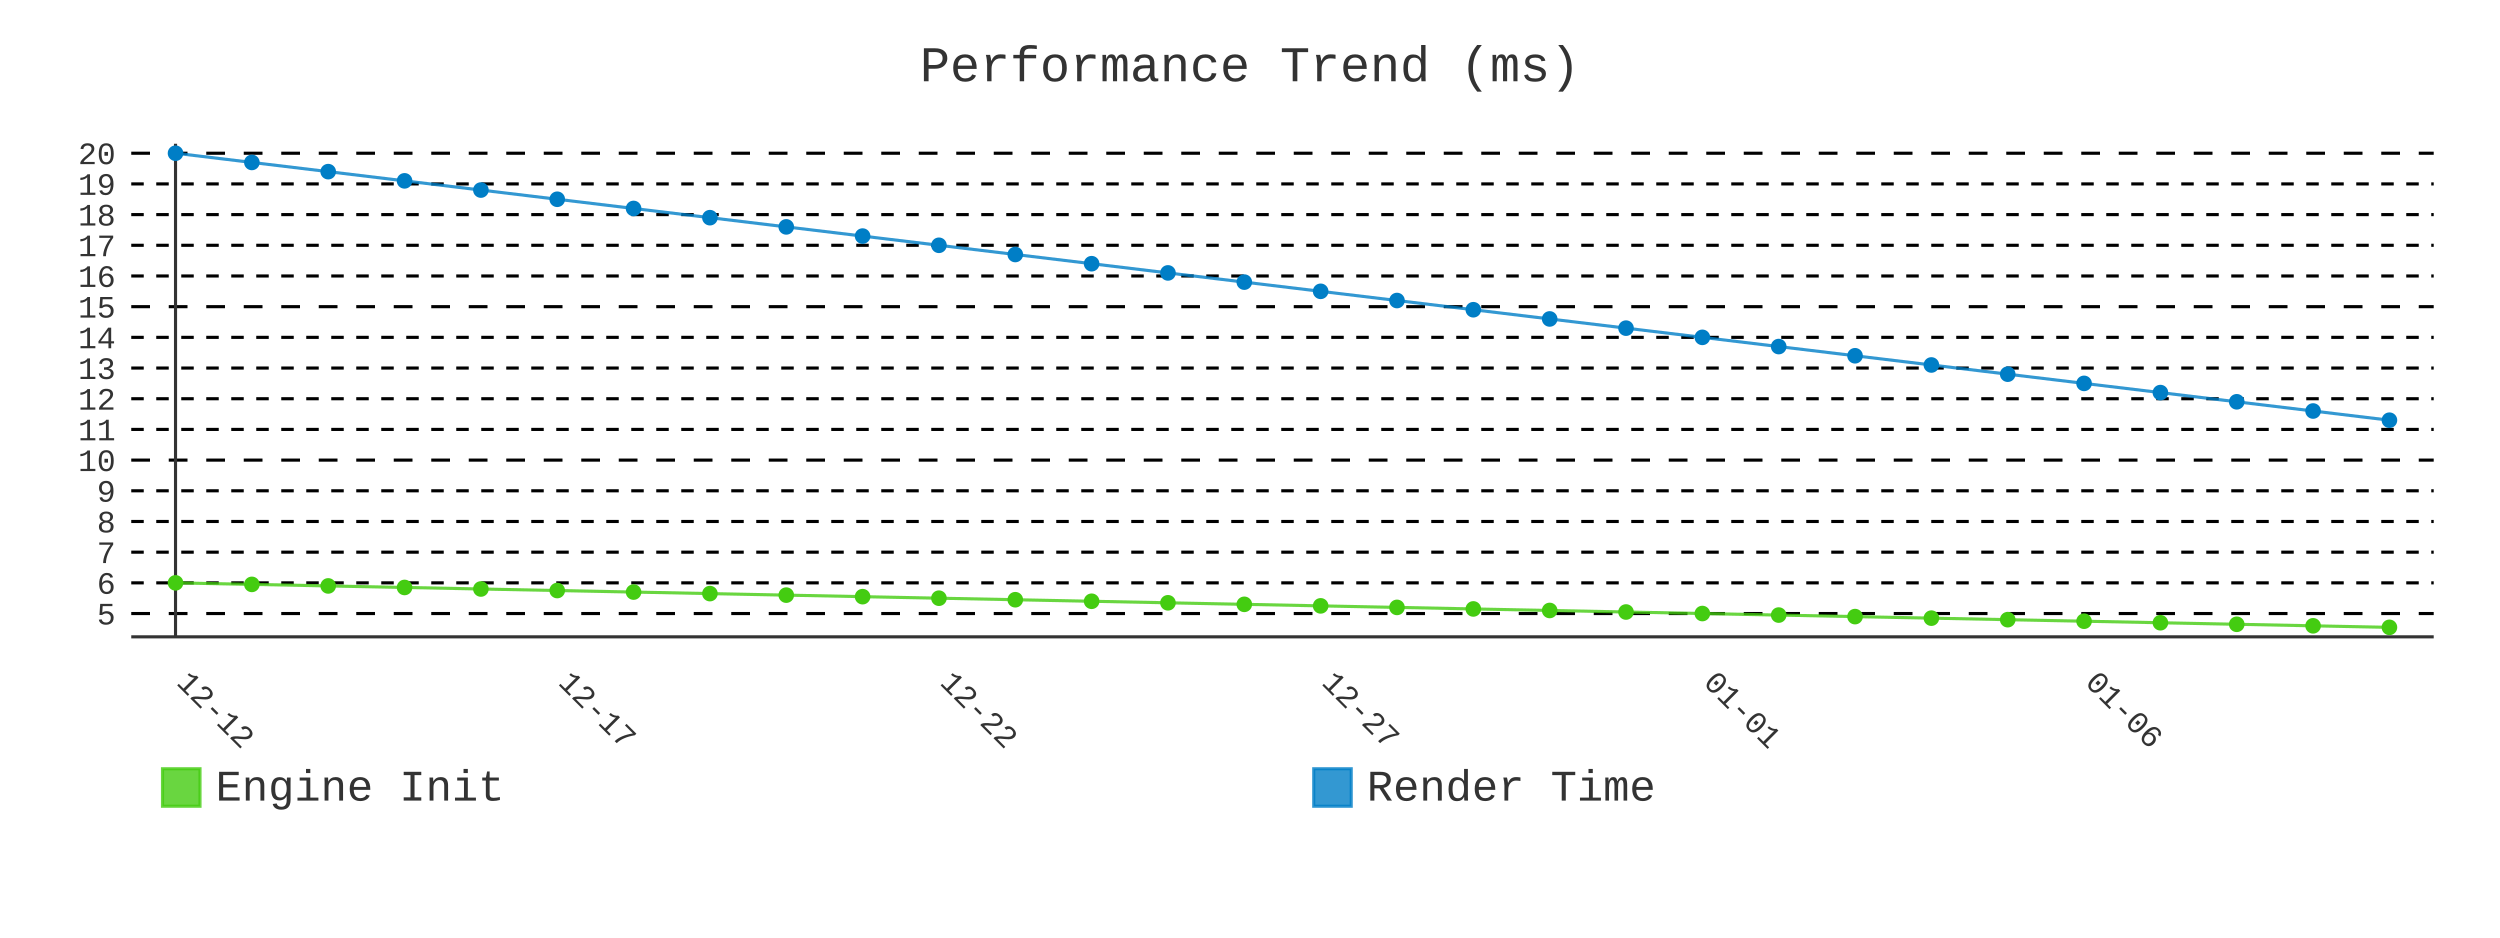
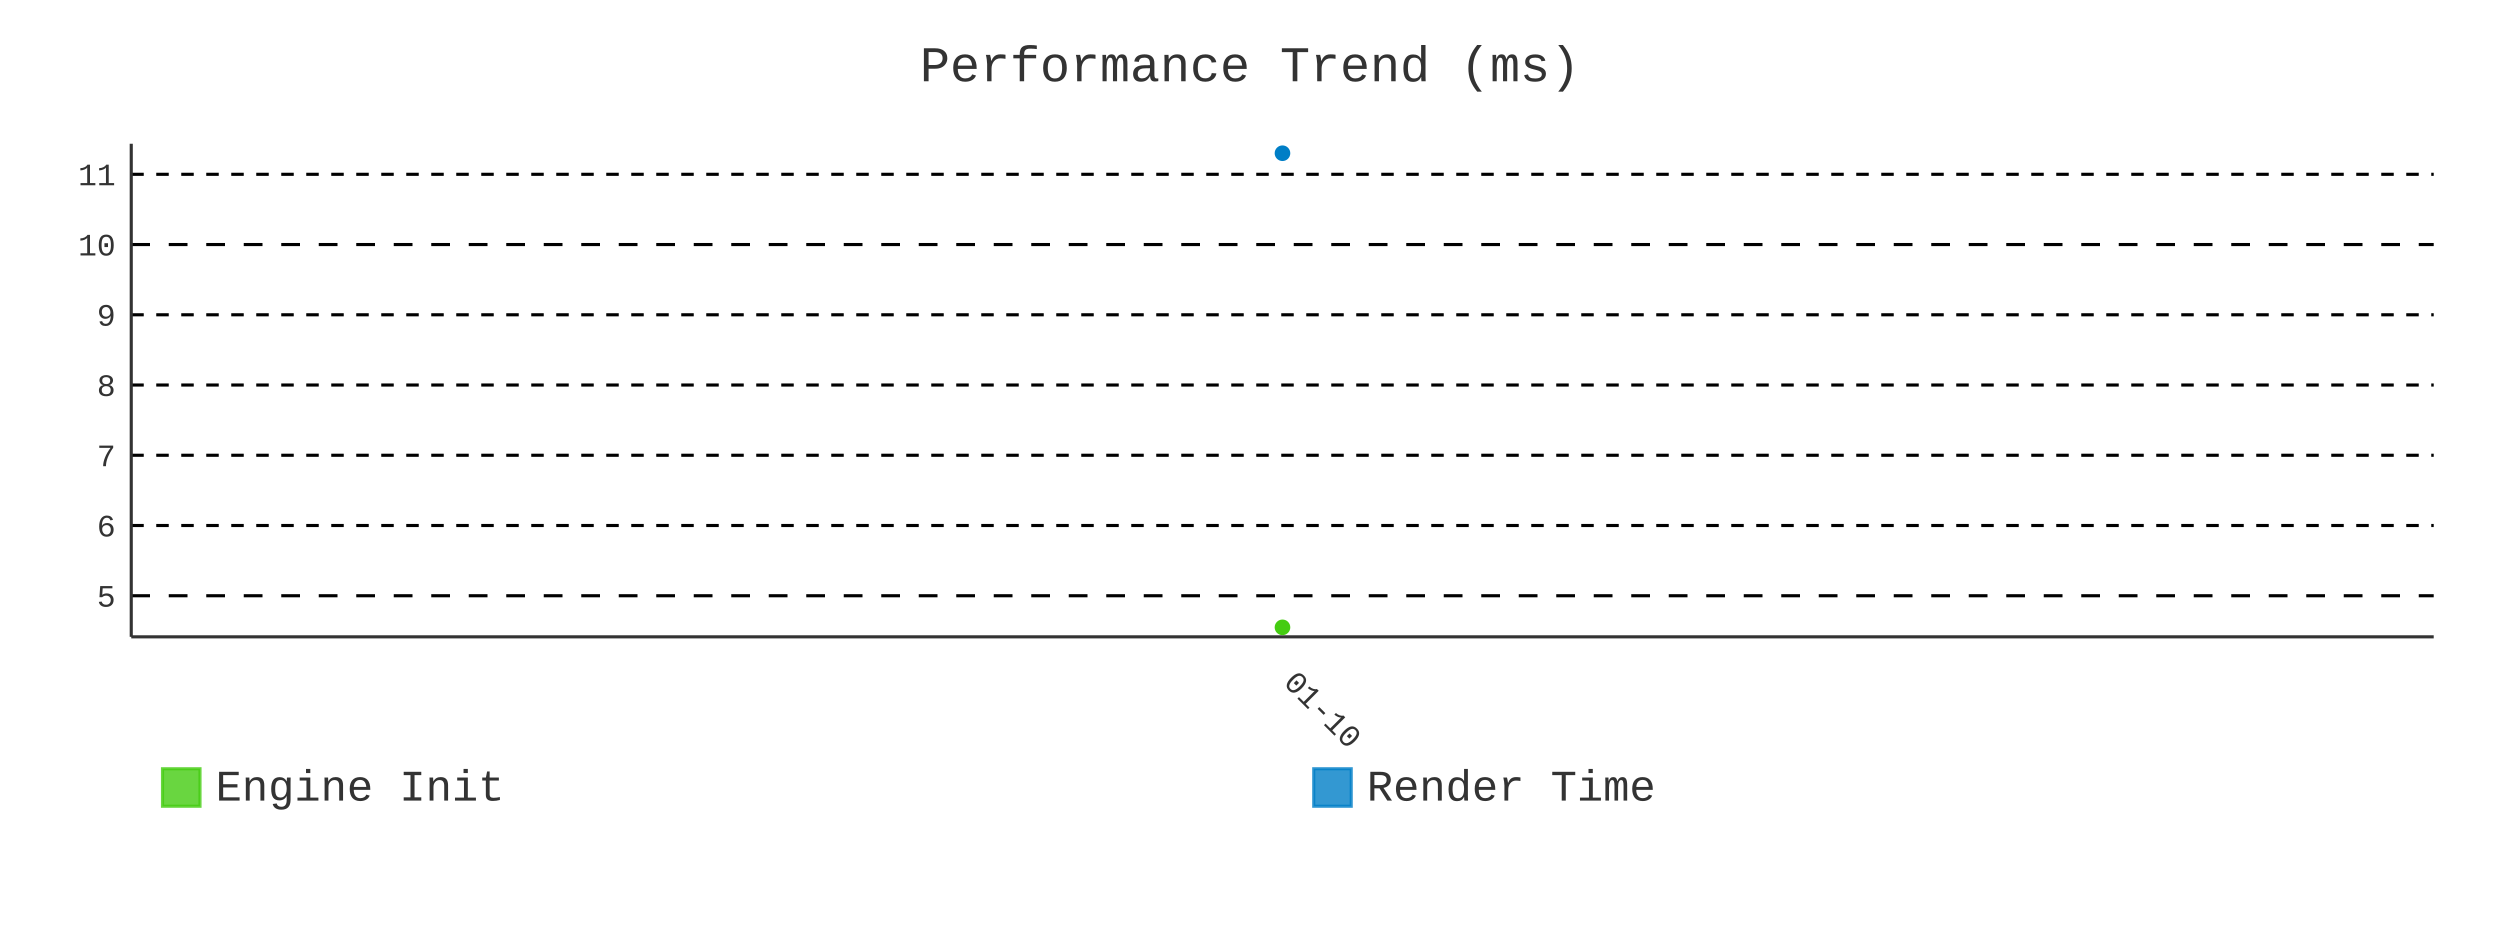
- <svg xmlns="http://www.w3.org/2000/svg" id="chart-bebdeb7c-e8b8-4db7-9f42-b95c5f236ebf" class="pygal-chart" viewBox="0 0 800 300">
+ <svg xmlns="http://www.w3.org/2000/svg" id="chart-294f07a9-7324-4f41-b184-5a55ce634460" class="pygal-chart" viewBox="0 0 800 300">
  <defs>
-     <style type="text/css">#chart-bebdeb7c-e8b8-4db7-9f42-b95c5f236ebf{-webkit-user-select:none;-webkit-font-smoothing:antialiased;font-family:Consolas,"Liberation Mono",Menlo,Courier,monospace}#chart-bebdeb7c-e8b8-4db7-9f42-b95c5f236ebf .title{font-family:Consolas,"Liberation Mono",Menlo,Courier,monospace;font-size:16px}#chart-bebdeb7c-e8b8-4db7-9f42-b95c5f236ebf .legends .legend text{font-family:Consolas,"Liberation Mono",Menlo,Courier,monospace;font-size:14px}#chart-bebdeb7c-e8b8-4db7-9f42-b95c5f236ebf .axis text{font-family:Consolas,"Liberation Mono",Menlo,Courier,monospace;font-size:10px}#chart-bebdeb7c-e8b8-4db7-9f42-b95c5f236ebf .axis text.major{font-family:Consolas,"Liberation Mono",Menlo,Courier,monospace;font-size:10px}#chart-bebdeb7c-e8b8-4db7-9f42-b95c5f236ebf .text-overlay text.value{font-family:Consolas,"Liberation Mono",Menlo,Courier,monospace;font-size:16px}#chart-bebdeb7c-e8b8-4db7-9f42-b95c5f236ebf .text-overlay text.label{font-family:Consolas,"Liberation Mono",Menlo,Courier,monospace;font-size:10px}#chart-bebdeb7c-e8b8-4db7-9f42-b95c5f236ebf .tooltip{font-family:Consolas,"Liberation Mono",Menlo,Courier,monospace;font-size:14px}#chart-bebdeb7c-e8b8-4db7-9f42-b95c5f236ebf text.no_data{font-family:Consolas,"Liberation Mono",Menlo,Courier,monospace;font-size:64px}
- #chart-bebdeb7c-e8b8-4db7-9f42-b95c5f236ebf{background-color:transparent}#chart-bebdeb7c-e8b8-4db7-9f42-b95c5f236ebf path,#chart-bebdeb7c-e8b8-4db7-9f42-b95c5f236ebf line,#chart-bebdeb7c-e8b8-4db7-9f42-b95c5f236ebf rect,#chart-bebdeb7c-e8b8-4db7-9f42-b95c5f236ebf circle{-webkit-transition:400ms;-moz-transition:400ms;transition:400ms}#chart-bebdeb7c-e8b8-4db7-9f42-b95c5f236ebf .graph &gt; .background{fill:transparent}#chart-bebdeb7c-e8b8-4db7-9f42-b95c5f236ebf .plot &gt; .background{fill:transparent}#chart-bebdeb7c-e8b8-4db7-9f42-b95c5f236ebf .graph{fill:#333}#chart-bebdeb7c-e8b8-4db7-9f42-b95c5f236ebf text.no_data{fill:#333}#chart-bebdeb7c-e8b8-4db7-9f42-b95c5f236ebf .title{fill:#333}#chart-bebdeb7c-e8b8-4db7-9f42-b95c5f236ebf .legends .legend text{fill:#333}#chart-bebdeb7c-e8b8-4db7-9f42-b95c5f236ebf .legends .legend:hover text{fill:#333}#chart-bebdeb7c-e8b8-4db7-9f42-b95c5f236ebf .axis .line{stroke:#333}#chart-bebdeb7c-e8b8-4db7-9f42-b95c5f236ebf .axis .guide.line{stroke:#666}#chart-bebdeb7c-e8b8-4db7-9f42-b95c5f236ebf .axis .major.line{stroke:#333}#chart-bebdeb7c-e8b8-4db7-9f42-b95c5f236ebf .axis text.major{fill:#333}#chart-bebdeb7c-e8b8-4db7-9f42-b95c5f236ebf .axis.y .guides:hover .guide.line,#chart-bebdeb7c-e8b8-4db7-9f42-b95c5f236ebf .line-graph .axis.x .guides:hover .guide.line,#chart-bebdeb7c-e8b8-4db7-9f42-b95c5f236ebf .stackedline-graph .axis.x .guides:hover .guide.line,#chart-bebdeb7c-e8b8-4db7-9f42-b95c5f236ebf .xy-graph .axis.x .guides:hover .guide.line{stroke:#333}#chart-bebdeb7c-e8b8-4db7-9f42-b95c5f236ebf .axis .guides:hover text{fill:#333}#chart-bebdeb7c-e8b8-4db7-9f42-b95c5f236ebf .reactive{fill-opacity:.8;stroke-opacity:.8;stroke-width:1}#chart-bebdeb7c-e8b8-4db7-9f42-b95c5f236ebf .ci{stroke:#333}#chart-bebdeb7c-e8b8-4db7-9f42-b95c5f236ebf .reactive.active,#chart-bebdeb7c-e8b8-4db7-9f42-b95c5f236ebf .active .reactive{fill-opacity:.9;stroke-opacity:.9;stroke-width:4}#chart-bebdeb7c-e8b8-4db7-9f42-b95c5f236ebf .ci .reactive.active{stroke-width:1.5}#chart-bebdeb7c-e8b8-4db7-9f42-b95c5f236ebf .series text{fill:#333}#chart-bebdeb7c-e8b8-4db7-9f42-b95c5f236ebf .tooltip rect{fill:transparent;stroke:#333;-webkit-transition:opacity 400ms;-moz-transition:opacity 400ms;transition:opacity 400ms}#chart-bebdeb7c-e8b8-4db7-9f42-b95c5f236ebf .tooltip .label{fill:#333}#chart-bebdeb7c-e8b8-4db7-9f42-b95c5f236ebf .tooltip .label{fill:#333}#chart-bebdeb7c-e8b8-4db7-9f42-b95c5f236ebf .tooltip .legend{font-size:.8em;fill:#666}#chart-bebdeb7c-e8b8-4db7-9f42-b95c5f236ebf .tooltip .x_label{font-size:.6em;fill:#333}#chart-bebdeb7c-e8b8-4db7-9f42-b95c5f236ebf .tooltip .xlink{font-size:.5em;text-decoration:underline}#chart-bebdeb7c-e8b8-4db7-9f42-b95c5f236ebf .tooltip .value{font-size:1.5em}#chart-bebdeb7c-e8b8-4db7-9f42-b95c5f236ebf .bound{font-size:.5em}#chart-bebdeb7c-e8b8-4db7-9f42-b95c5f236ebf .max-value{font-size:.75em;fill:#666}#chart-bebdeb7c-e8b8-4db7-9f42-b95c5f236ebf .map-element{fill:transparent;stroke:#666 !important}#chart-bebdeb7c-e8b8-4db7-9f42-b95c5f236ebf .map-element .reactive{fill-opacity:inherit;stroke-opacity:inherit}#chart-bebdeb7c-e8b8-4db7-9f42-b95c5f236ebf .color-0,#chart-bebdeb7c-e8b8-4db7-9f42-b95c5f236ebf .color-0 a:visited{stroke:#4c1;fill:#4c1}#chart-bebdeb7c-e8b8-4db7-9f42-b95c5f236ebf .color-1,#chart-bebdeb7c-e8b8-4db7-9f42-b95c5f236ebf .color-1 a:visited{stroke:#007ec6;fill:#007ec6}#chart-bebdeb7c-e8b8-4db7-9f42-b95c5f236ebf .text-overlay .color-0 text{fill:black}#chart-bebdeb7c-e8b8-4db7-9f42-b95c5f236ebf .text-overlay .color-1 text{fill:black}
- #chart-bebdeb7c-e8b8-4db7-9f42-b95c5f236ebf text.no_data{text-anchor:middle}#chart-bebdeb7c-e8b8-4db7-9f42-b95c5f236ebf .guide.line{fill:none}#chart-bebdeb7c-e8b8-4db7-9f42-b95c5f236ebf .centered{text-anchor:middle}#chart-bebdeb7c-e8b8-4db7-9f42-b95c5f236ebf .title{text-anchor:middle}#chart-bebdeb7c-e8b8-4db7-9f42-b95c5f236ebf .legends .legend text{fill-opacity:1}#chart-bebdeb7c-e8b8-4db7-9f42-b95c5f236ebf .axis.x text{text-anchor:middle}#chart-bebdeb7c-e8b8-4db7-9f42-b95c5f236ebf .axis.x:not(.web) text[transform]{text-anchor:start}#chart-bebdeb7c-e8b8-4db7-9f42-b95c5f236ebf .axis.x:not(.web) text[transform].backwards{text-anchor:end}#chart-bebdeb7c-e8b8-4db7-9f42-b95c5f236ebf .axis.y text{text-anchor:end}#chart-bebdeb7c-e8b8-4db7-9f42-b95c5f236ebf .axis.y text[transform].backwards{text-anchor:start}#chart-bebdeb7c-e8b8-4db7-9f42-b95c5f236ebf .axis.y2 text{text-anchor:start}#chart-bebdeb7c-e8b8-4db7-9f42-b95c5f236ebf .axis.y2 text[transform].backwards{text-anchor:end}#chart-bebdeb7c-e8b8-4db7-9f42-b95c5f236ebf .axis .guide.line{stroke-dasharray:4,4;stroke:black}#chart-bebdeb7c-e8b8-4db7-9f42-b95c5f236ebf .axis .major.guide.line{stroke-dasharray:6,6;stroke:black}#chart-bebdeb7c-e8b8-4db7-9f42-b95c5f236ebf .horizontal .axis.y .guide.line,#chart-bebdeb7c-e8b8-4db7-9f42-b95c5f236ebf .horizontal .axis.y2 .guide.line,#chart-bebdeb7c-e8b8-4db7-9f42-b95c5f236ebf .vertical .axis.x .guide.line{opacity:0}#chart-bebdeb7c-e8b8-4db7-9f42-b95c5f236ebf .horizontal .axis.always_show .guide.line,#chart-bebdeb7c-e8b8-4db7-9f42-b95c5f236ebf .vertical .axis.always_show .guide.line{opacity:1 !important}#chart-bebdeb7c-e8b8-4db7-9f42-b95c5f236ebf .axis.y .guides:hover .guide.line,#chart-bebdeb7c-e8b8-4db7-9f42-b95c5f236ebf .axis.y2 .guides:hover .guide.line,#chart-bebdeb7c-e8b8-4db7-9f42-b95c5f236ebf .axis.x .guides:hover .guide.line{opacity:1}#chart-bebdeb7c-e8b8-4db7-9f42-b95c5f236ebf .axis .guides:hover text{opacity:1}#chart-bebdeb7c-e8b8-4db7-9f42-b95c5f236ebf .nofill{fill:none}#chart-bebdeb7c-e8b8-4db7-9f42-b95c5f236ebf .subtle-fill{fill-opacity:.2}#chart-bebdeb7c-e8b8-4db7-9f42-b95c5f236ebf .dot{stroke-width:1px;fill-opacity:1;stroke-opacity:1}#chart-bebdeb7c-e8b8-4db7-9f42-b95c5f236ebf .dot.active{stroke-width:5px}#chart-bebdeb7c-e8b8-4db7-9f42-b95c5f236ebf .dot.negative{fill:transparent}#chart-bebdeb7c-e8b8-4db7-9f42-b95c5f236ebf text,#chart-bebdeb7c-e8b8-4db7-9f42-b95c5f236ebf tspan{stroke:none !important}#chart-bebdeb7c-e8b8-4db7-9f42-b95c5f236ebf .series text.active{opacity:1}#chart-bebdeb7c-e8b8-4db7-9f42-b95c5f236ebf .tooltip rect{fill-opacity:.95;stroke-width:.5}#chart-bebdeb7c-e8b8-4db7-9f42-b95c5f236ebf .tooltip text{fill-opacity:1}#chart-bebdeb7c-e8b8-4db7-9f42-b95c5f236ebf .showable{visibility:hidden}#chart-bebdeb7c-e8b8-4db7-9f42-b95c5f236ebf .showable.shown{visibility:visible}#chart-bebdeb7c-e8b8-4db7-9f42-b95c5f236ebf .gauge-background{fill:rgba(229,229,229,1);stroke:none}#chart-bebdeb7c-e8b8-4db7-9f42-b95c5f236ebf .bg-lines{stroke:transparent;stroke-width:2px}</style>
+     <style type="text/css">#chart-294f07a9-7324-4f41-b184-5a55ce634460{-webkit-user-select:none;-webkit-font-smoothing:antialiased;font-family:Consolas,"Liberation Mono",Menlo,Courier,monospace}#chart-294f07a9-7324-4f41-b184-5a55ce634460 .title{font-family:Consolas,"Liberation Mono",Menlo,Courier,monospace;font-size:16px}#chart-294f07a9-7324-4f41-b184-5a55ce634460 .legends .legend text{font-family:Consolas,"Liberation Mono",Menlo,Courier,monospace;font-size:14px}#chart-294f07a9-7324-4f41-b184-5a55ce634460 .axis text{font-family:Consolas,"Liberation Mono",Menlo,Courier,monospace;font-size:10px}#chart-294f07a9-7324-4f41-b184-5a55ce634460 .axis text.major{font-family:Consolas,"Liberation Mono",Menlo,Courier,monospace;font-size:10px}#chart-294f07a9-7324-4f41-b184-5a55ce634460 .text-overlay text.value{font-family:Consolas,"Liberation Mono",Menlo,Courier,monospace;font-size:16px}#chart-294f07a9-7324-4f41-b184-5a55ce634460 .text-overlay text.label{font-family:Consolas,"Liberation Mono",Menlo,Courier,monospace;font-size:10px}#chart-294f07a9-7324-4f41-b184-5a55ce634460 .tooltip{font-family:Consolas,"Liberation Mono",Menlo,Courier,monospace;font-size:14px}#chart-294f07a9-7324-4f41-b184-5a55ce634460 text.no_data{font-family:Consolas,"Liberation Mono",Menlo,Courier,monospace;font-size:64px}
+ #chart-294f07a9-7324-4f41-b184-5a55ce634460{background-color:transparent}#chart-294f07a9-7324-4f41-b184-5a55ce634460 path,#chart-294f07a9-7324-4f41-b184-5a55ce634460 line,#chart-294f07a9-7324-4f41-b184-5a55ce634460 rect,#chart-294f07a9-7324-4f41-b184-5a55ce634460 circle{-webkit-transition:400ms;-moz-transition:400ms;transition:400ms}#chart-294f07a9-7324-4f41-b184-5a55ce634460 .graph &gt; .background{fill:transparent}#chart-294f07a9-7324-4f41-b184-5a55ce634460 .plot &gt; .background{fill:transparent}#chart-294f07a9-7324-4f41-b184-5a55ce634460 .graph{fill:#333}#chart-294f07a9-7324-4f41-b184-5a55ce634460 text.no_data{fill:#333}#chart-294f07a9-7324-4f41-b184-5a55ce634460 .title{fill:#333}#chart-294f07a9-7324-4f41-b184-5a55ce634460 .legends .legend text{fill:#333}#chart-294f07a9-7324-4f41-b184-5a55ce634460 .legends .legend:hover text{fill:#333}#chart-294f07a9-7324-4f41-b184-5a55ce634460 .axis .line{stroke:#333}#chart-294f07a9-7324-4f41-b184-5a55ce634460 .axis .guide.line{stroke:#666}#chart-294f07a9-7324-4f41-b184-5a55ce634460 .axis .major.line{stroke:#333}#chart-294f07a9-7324-4f41-b184-5a55ce634460 .axis text.major{fill:#333}#chart-294f07a9-7324-4f41-b184-5a55ce634460 .axis.y .guides:hover .guide.line,#chart-294f07a9-7324-4f41-b184-5a55ce634460 .line-graph .axis.x .guides:hover .guide.line,#chart-294f07a9-7324-4f41-b184-5a55ce634460 .stackedline-graph .axis.x .guides:hover .guide.line,#chart-294f07a9-7324-4f41-b184-5a55ce634460 .xy-graph .axis.x .guides:hover .guide.line{stroke:#333}#chart-294f07a9-7324-4f41-b184-5a55ce634460 .axis .guides:hover text{fill:#333}#chart-294f07a9-7324-4f41-b184-5a55ce634460 .reactive{fill-opacity:.8;stroke-opacity:.8;stroke-width:1}#chart-294f07a9-7324-4f41-b184-5a55ce634460 .ci{stroke:#333}#chart-294f07a9-7324-4f41-b184-5a55ce634460 .reactive.active,#chart-294f07a9-7324-4f41-b184-5a55ce634460 .active .reactive{fill-opacity:.9;stroke-opacity:.9;stroke-width:4}#chart-294f07a9-7324-4f41-b184-5a55ce634460 .ci .reactive.active{stroke-width:1.5}#chart-294f07a9-7324-4f41-b184-5a55ce634460 .series text{fill:#333}#chart-294f07a9-7324-4f41-b184-5a55ce634460 .tooltip rect{fill:transparent;stroke:#333;-webkit-transition:opacity 400ms;-moz-transition:opacity 400ms;transition:opacity 400ms}#chart-294f07a9-7324-4f41-b184-5a55ce634460 .tooltip .label{fill:#333}#chart-294f07a9-7324-4f41-b184-5a55ce634460 .tooltip .label{fill:#333}#chart-294f07a9-7324-4f41-b184-5a55ce634460 .tooltip .legend{font-size:.8em;fill:#666}#chart-294f07a9-7324-4f41-b184-5a55ce634460 .tooltip .x_label{font-size:.6em;fill:#333}#chart-294f07a9-7324-4f41-b184-5a55ce634460 .tooltip .xlink{font-size:.5em;text-decoration:underline}#chart-294f07a9-7324-4f41-b184-5a55ce634460 .tooltip .value{font-size:1.5em}#chart-294f07a9-7324-4f41-b184-5a55ce634460 .bound{font-size:.5em}#chart-294f07a9-7324-4f41-b184-5a55ce634460 .max-value{font-size:.75em;fill:#666}#chart-294f07a9-7324-4f41-b184-5a55ce634460 .map-element{fill:transparent;stroke:#666 !important}#chart-294f07a9-7324-4f41-b184-5a55ce634460 .map-element .reactive{fill-opacity:inherit;stroke-opacity:inherit}#chart-294f07a9-7324-4f41-b184-5a55ce634460 .color-0,#chart-294f07a9-7324-4f41-b184-5a55ce634460 .color-0 a:visited{stroke:#4c1;fill:#4c1}#chart-294f07a9-7324-4f41-b184-5a55ce634460 .color-1,#chart-294f07a9-7324-4f41-b184-5a55ce634460 .color-1 a:visited{stroke:#007ec6;fill:#007ec6}#chart-294f07a9-7324-4f41-b184-5a55ce634460 .text-overlay .color-0 text{fill:black}#chart-294f07a9-7324-4f41-b184-5a55ce634460 .text-overlay .color-1 text{fill:black}
+ #chart-294f07a9-7324-4f41-b184-5a55ce634460 text.no_data{text-anchor:middle}#chart-294f07a9-7324-4f41-b184-5a55ce634460 .guide.line{fill:none}#chart-294f07a9-7324-4f41-b184-5a55ce634460 .centered{text-anchor:middle}#chart-294f07a9-7324-4f41-b184-5a55ce634460 .title{text-anchor:middle}#chart-294f07a9-7324-4f41-b184-5a55ce634460 .legends .legend text{fill-opacity:1}#chart-294f07a9-7324-4f41-b184-5a55ce634460 .axis.x text{text-anchor:middle}#chart-294f07a9-7324-4f41-b184-5a55ce634460 .axis.x:not(.web) text[transform]{text-anchor:start}#chart-294f07a9-7324-4f41-b184-5a55ce634460 .axis.x:not(.web) text[transform].backwards{text-anchor:end}#chart-294f07a9-7324-4f41-b184-5a55ce634460 .axis.y text{text-anchor:end}#chart-294f07a9-7324-4f41-b184-5a55ce634460 .axis.y text[transform].backwards{text-anchor:start}#chart-294f07a9-7324-4f41-b184-5a55ce634460 .axis.y2 text{text-anchor:start}#chart-294f07a9-7324-4f41-b184-5a55ce634460 .axis.y2 text[transform].backwards{text-anchor:end}#chart-294f07a9-7324-4f41-b184-5a55ce634460 .axis .guide.line{stroke-dasharray:4,4;stroke:black}#chart-294f07a9-7324-4f41-b184-5a55ce634460 .axis .major.guide.line{stroke-dasharray:6,6;stroke:black}#chart-294f07a9-7324-4f41-b184-5a55ce634460 .horizontal .axis.y .guide.line,#chart-294f07a9-7324-4f41-b184-5a55ce634460 .horizontal .axis.y2 .guide.line,#chart-294f07a9-7324-4f41-b184-5a55ce634460 .vertical .axis.x .guide.line{opacity:0}#chart-294f07a9-7324-4f41-b184-5a55ce634460 .horizontal .axis.always_show .guide.line,#chart-294f07a9-7324-4f41-b184-5a55ce634460 .vertical .axis.always_show .guide.line{opacity:1 !important}#chart-294f07a9-7324-4f41-b184-5a55ce634460 .axis.y .guides:hover .guide.line,#chart-294f07a9-7324-4f41-b184-5a55ce634460 .axis.y2 .guides:hover .guide.line,#chart-294f07a9-7324-4f41-b184-5a55ce634460 .axis.x .guides:hover .guide.line{opacity:1}#chart-294f07a9-7324-4f41-b184-5a55ce634460 .axis .guides:hover text{opacity:1}#chart-294f07a9-7324-4f41-b184-5a55ce634460 .nofill{fill:none}#chart-294f07a9-7324-4f41-b184-5a55ce634460 .subtle-fill{fill-opacity:.2}#chart-294f07a9-7324-4f41-b184-5a55ce634460 .dot{stroke-width:1px;fill-opacity:1;stroke-opacity:1}#chart-294f07a9-7324-4f41-b184-5a55ce634460 .dot.active{stroke-width:5px}#chart-294f07a9-7324-4f41-b184-5a55ce634460 .dot.negative{fill:transparent}#chart-294f07a9-7324-4f41-b184-5a55ce634460 text,#chart-294f07a9-7324-4f41-b184-5a55ce634460 tspan{stroke:none !important}#chart-294f07a9-7324-4f41-b184-5a55ce634460 .series text.active{opacity:1}#chart-294f07a9-7324-4f41-b184-5a55ce634460 .tooltip rect{fill-opacity:.95;stroke-width:.5}#chart-294f07a9-7324-4f41-b184-5a55ce634460 .tooltip text{fill-opacity:1}#chart-294f07a9-7324-4f41-b184-5a55ce634460 .showable{visibility:hidden}#chart-294f07a9-7324-4f41-b184-5a55ce634460 .showable.shown{visibility:visible}#chart-294f07a9-7324-4f41-b184-5a55ce634460 .gauge-background{fill:rgba(229,229,229,1);stroke:none}#chart-294f07a9-7324-4f41-b184-5a55ce634460 .bg-lines{stroke:transparent;stroke-width:2px}</style>
  </defs>
  <g class="graph line-graph vertical">
    <rect x="0" y="0" width="800" height="300" class="background" />
    <g transform="translate(42, 46)" class="plot">
      <rect x="0" y="0" width="736.787" height="157.787" class="background" />
      <g class="axis y always_show">
        <path d="M0 157.787 h736.787" class="line" />
        <g class="guides">
-           <path d="M0 150.333 h736.787" class="major guide line" />
-           <text x="-5" y="153.833" class="major">5</text>
+           <path d="M0 144.638 h736.787" class="major guide line" />
+           <text x="-5" y="148.138" class="major">5</text>
        </g>
        <g class="guides">
-           <path d="M0 140.514 h736.787" class="guide line" />
-           <text x="-5" y="144.014" class="">6</text>
+           <path d="M0 122.161 h736.787" class="guide line" />
+           <text x="-5" y="125.661" class="">6</text>
        </g>
        <g class="guides">
-           <path d="M0 130.694 h736.787" class="guide line" />
-           <text x="-5" y="134.194" class="">7</text>
+           <path d="M0 99.684 h736.787" class="guide line" />
+           <text x="-5" y="103.184" class="">7</text>
        </g>
        <g class="guides">
-           <path d="M0 120.874 h736.787" class="guide line" />
-           <text x="-5" y="124.374" class="">8</text>
+           <path d="M0 77.208 h736.787" class="guide line" />
+           <text x="-5" y="80.708" class="">8</text>
        </g>
        <g class="guides">
-           <path d="M0 111.054 h736.787" class="guide line" />
-           <text x="-5" y="114.554" class="">9</text>
+           <path d="M0 54.731 h736.787" class="guide line" />
+           <text x="-5" y="58.231" class="">9</text>
        </g>
        <g class="guides">
-           <path d="M0 101.234 h736.787" class="major guide line" />
-           <text x="-5" y="104.734" class="major">10</text>
+           <path d="M0 32.254 h736.787" class="major guide line" />
+           <text x="-5" y="35.754" class="major">10</text>
        </g>
        <g class="guides">
-           <path d="M0 91.414 h736.787" class="guide line" />
-           <text x="-5" y="94.914" class="">11</text>
-         </g>
-         <g class="guides">
-           <path d="M0 81.594 h736.787" class="guide line" />
-           <text x="-5" y="85.094" class="">12</text>
-         </g>
-         <g class="guides">
-           <path d="M0 71.774 h736.787" class="guide line" />
-           <text x="-5" y="75.274" class="">13</text>
-         </g>
-         <g class="guides">
-           <path d="M0 61.954 h736.787" class="guide line" />
-           <text x="-5" y="65.454" class="">14</text>
-         </g>
-         <g class="guides">
-           <path d="M0 52.134 h736.787" class="major guide line" />
-           <text x="-5" y="55.634" class="major">15</text>
-         </g>
-         <g class="guides">
-           <path d="M0 42.314 h736.787" class="guide line" />
-           <text x="-5" y="45.814" class="">16</text>
-         </g>
-         <g class="guides">
-           <path d="M0 32.494 h736.787" class="guide line" />
-           <text x="-5" y="35.994" class="">17</text>
-         </g>
-         <g class="guides">
-           <path d="M0 22.674 h736.787" class="guide line" />
-           <text x="-5" y="26.174" class="">18</text>
-         </g>
-         <g class="guides">
-           <path d="M0 12.854 h736.787" class="guide line" />
-           <text x="-5" y="16.354" class="">19</text>
-         </g>
-         <g class="guides">
-           <path d="M0 3.034 h736.787" class="major guide line" />
-           <text x="-5" y="6.534" class="major">20</text>
+           <path d="M0 9.777 h736.787" class="guide line" />
+           <text x="-5" y="13.277" class="">11</text>
        </g>
      </g>
      <g class="axis x">
+         <path d="M0 0 v157.787" class="line" />
        <g class="guides">
-           <path d="M14.169 0 v157.787" class="major line" />
-           <text x="14.169" y="172.787" class="major" transform="rotate(45 14.16898 172.7868)">12-12</text>
-         </g>
-         <g class="guides">
-           <path d="M136.315 0 v157.787" class="major guide line" />
-           <text x="136.315" y="172.787" class="major" transform="rotate(45 136.3153 172.7868)">12-17</text>
-         </g>
-         <g class="guides">
-           <path d="M258.462 0 v157.787" class="major guide line" />
-           <text x="258.462" y="172.787" class="major" transform="rotate(45 258.4617 172.7868)">12-22</text>
-         </g>
-         <g class="guides">
-           <path d="M380.608 0 v157.787" class="major guide line" />
-           <text x="380.608" y="172.787" class="major" transform="rotate(45 380.608 172.7868)">12-27</text>
-         </g>
-         <g class="guides">
-           <path d="M502.754 0 v157.787" class="major guide line" />
-           <text x="502.754" y="172.787" class="major" transform="rotate(45 502.7544 172.7868)">01-01</text>
-         </g>
-         <g class="guides">
-           <path d="M624.901 0 v157.787" class="major guide line" />
-           <text x="624.901" y="172.787" class="major" transform="rotate(45 624.9007 172.7868)">01-06</text>
+           <path d="M368.393 0 v157.787" class="major guide line" />
+           <text x="368.393" y="172.787" class="major" transform="rotate(45 368.3934 172.7868)">01-10</text>
        </g>
      </g>
-       <g class="series serie-0 color-0">
-         <path d="M14.169 140.514 L38.598 141.005 63.028 141.496 87.457 141.987 111.886 142.478 136.315 142.969 160.745 143.46 185.174 143.951 209.603 144.441 234.032 144.932 258.462 145.423 282.891 145.914 307.32 146.405 331.749 146.896 356.179 147.387 380.608 147.878 405.037 148.369 429.467 148.86 453.896 149.351 478.325 149.842 502.754 150.333 527.184 150.824 551.613 151.315 576.042 151.806 600.471 152.297 624.901 152.788 649.33 153.279 673.759 153.77 698.189 154.261 722.618 154.752" class="line reactive nofill" />
-       </g>
-       <g class="series serie-1 color-1">
-         <path d="M14.169 3.034 L38.598 5.98 63.028 8.926 87.457 11.872 111.886 14.818 136.315 17.764 160.745 20.71 185.174 23.656 209.603 26.602 234.032 29.548 258.462 32.494 282.891 35.44 307.32 38.386 331.749 41.332 356.179 44.278 380.608 47.224 405.037 50.17 429.467 53.116 453.896 56.062 478.325 59.008 502.754 61.954 527.184 64.9 551.613 67.846 576.042 70.792 600.471 73.738 624.901 76.684 649.33 79.63 673.759 82.576 698.189 85.522 722.618 88.468" class="line reactive nofill" />
-       </g>
+       <g class="series serie-0 color-0" />
+       <g class="series serie-1 color-1" />
    </g>
    <g class="titles">
      <text x="400.0" y="26" class="title plot_title">Performance Trend (ms)</text>
    </g>
    <g transform="translate(42, 46)" class="plot overlay">
      <g class="series serie-0 color-0">
        <g class="dots">
-           <circle cx="14.169" cy="140.514" r="2" class="dot reactive tooltip-trigger" />
-         </g>
-         <g class="dots">
-           <circle cx="38.598" cy="141.005" r="2" class="dot reactive tooltip-trigger" />
-         </g>
-         <g class="dots">
-           <circle cx="63.028" cy="141.496" r="2" class="dot reactive tooltip-trigger" />
-         </g>
-         <g class="dots">
-           <circle cx="87.457" cy="141.987" r="2" class="dot reactive tooltip-trigger" />
-         </g>
-         <g class="dots">
-           <circle cx="111.886" cy="142.478" r="2" class="dot reactive tooltip-trigger" />
-         </g>
-         <g class="dots">
-           <circle cx="136.315" cy="142.969" r="2" class="dot reactive tooltip-trigger" />
-         </g>
-         <g class="dots">
-           <circle cx="160.745" cy="143.46" r="2" class="dot reactive tooltip-trigger" />
-         </g>
-         <g class="dots">
-           <circle cx="185.174" cy="143.951" r="2" class="dot reactive tooltip-trigger" />
-         </g>
-         <g class="dots">
-           <circle cx="209.603" cy="144.441" r="2" class="dot reactive tooltip-trigger" />
-         </g>
-         <g class="dots">
-           <circle cx="234.032" cy="144.932" r="2" class="dot reactive tooltip-trigger" />
-         </g>
-         <g class="dots">
-           <circle cx="258.462" cy="145.423" r="2" class="dot reactive tooltip-trigger" />
-         </g>
-         <g class="dots">
-           <circle cx="282.891" cy="145.914" r="2" class="dot reactive tooltip-trigger" />
-         </g>
-         <g class="dots">
-           <circle cx="307.32" cy="146.405" r="2" class="dot reactive tooltip-trigger" />
-         </g>
-         <g class="dots">
-           <circle cx="331.749" cy="146.896" r="2" class="dot reactive tooltip-trigger" />
-         </g>
-         <g class="dots">
-           <circle cx="356.179" cy="147.387" r="2" class="dot reactive tooltip-trigger" />
-         </g>
-         <g class="dots">
-           <circle cx="380.608" cy="147.878" r="2" class="dot reactive tooltip-trigger" />
-         </g>
-         <g class="dots">
-           <circle cx="405.037" cy="148.369" r="2" class="dot reactive tooltip-trigger" />
-         </g>
-         <g class="dots">
-           <circle cx="429.467" cy="148.86" r="2" class="dot reactive tooltip-trigger" />
-         </g>
-         <g class="dots">
-           <circle cx="453.896" cy="149.351" r="2" class="dot reactive tooltip-trigger" />
-         </g>
-         <g class="dots">
-           <circle cx="478.325" cy="149.842" r="2" class="dot reactive tooltip-trigger" />
-         </g>
-         <g class="dots">
-           <circle cx="502.754" cy="150.333" r="2" class="dot reactive tooltip-trigger" />
-         </g>
-         <g class="dots">
-           <circle cx="527.184" cy="150.824" r="2" class="dot reactive tooltip-trigger" />
-         </g>
-         <g class="dots">
-           <circle cx="551.613" cy="151.315" r="2" class="dot reactive tooltip-trigger" />
-         </g>
-         <g class="dots">
-           <circle cx="576.042" cy="151.806" r="2" class="dot reactive tooltip-trigger" />
-         </g>
-         <g class="dots">
-           <circle cx="600.471" cy="152.297" r="2" class="dot reactive tooltip-trigger" />
-         </g>
-         <g class="dots">
-           <circle cx="624.901" cy="152.788" r="2" class="dot reactive tooltip-trigger" />
-         </g>
-         <g class="dots">
-           <circle cx="649.33" cy="153.279" r="2" class="dot reactive tooltip-trigger" />
-         </g>
-         <g class="dots">
-           <circle cx="673.759" cy="153.77" r="2" class="dot reactive tooltip-trigger" />
-         </g>
-         <g class="dots">
-           <circle cx="698.189" cy="154.261" r="2" class="dot reactive tooltip-trigger" />
-         </g>
-         <g class="dots">
-           <circle cx="722.618" cy="154.752" r="2" class="dot reactive tooltip-trigger" />
+           <circle cx="368.393" cy="154.752" r="2" class="dot reactive tooltip-trigger" />
        </g>
      </g>
      <g class="series serie-1 color-1">
        <g class="dots">
-           <circle cx="14.169" cy="3.034" r="2" class="dot reactive tooltip-trigger" />
-         </g>
-         <g class="dots">
-           <circle cx="38.598" cy="5.98" r="2" class="dot reactive tooltip-trigger" />
-         </g>
-         <g class="dots">
-           <circle cx="63.028" cy="8.926" r="2" class="dot reactive tooltip-trigger" />
-         </g>
-         <g class="dots">
-           <circle cx="87.457" cy="11.872" r="2" class="dot reactive tooltip-trigger" />
-         </g>
-         <g class="dots">
-           <circle cx="111.886" cy="14.818" r="2" class="dot reactive tooltip-trigger" />
-         </g>
-         <g class="dots">
-           <circle cx="136.315" cy="17.764" r="2" class="dot reactive tooltip-trigger" />
-         </g>
-         <g class="dots">
-           <circle cx="160.745" cy="20.71" r="2" class="dot reactive tooltip-trigger" />
-         </g>
-         <g class="dots">
-           <circle cx="185.174" cy="23.656" r="2" class="dot reactive tooltip-trigger" />
-         </g>
-         <g class="dots">
-           <circle cx="209.603" cy="26.602" r="2" class="dot reactive tooltip-trigger" />
-         </g>
-         <g class="dots">
-           <circle cx="234.032" cy="29.548" r="2" class="dot reactive tooltip-trigger" />
-         </g>
-         <g class="dots">
-           <circle cx="258.462" cy="32.494" r="2" class="dot reactive tooltip-trigger" />
-         </g>
-         <g class="dots">
-           <circle cx="282.891" cy="35.44" r="2" class="dot reactive tooltip-trigger" />
-         </g>
-         <g class="dots">
-           <circle cx="307.32" cy="38.386" r="2" class="dot reactive tooltip-trigger" />
-         </g>
-         <g class="dots">
-           <circle cx="331.749" cy="41.332" r="2" class="dot reactive tooltip-trigger" />
-         </g>
-         <g class="dots">
-           <circle cx="356.179" cy="44.278" r="2" class="dot reactive tooltip-trigger" />
-         </g>
-         <g class="dots">
-           <circle cx="380.608" cy="47.224" r="2" class="dot reactive tooltip-trigger" />
-         </g>
-         <g class="dots">
-           <circle cx="405.037" cy="50.17" r="2" class="dot reactive tooltip-trigger" />
-         </g>
-         <g class="dots">
-           <circle cx="429.467" cy="53.116" r="2" class="dot reactive tooltip-trigger" />
-         </g>
-         <g class="dots">
-           <circle cx="453.896" cy="56.062" r="2" class="dot reactive tooltip-trigger" />
-         </g>
-         <g class="dots">
-           <circle cx="478.325" cy="59.008" r="2" class="dot reactive tooltip-trigger" />
-         </g>
-         <g class="dots">
-           <circle cx="502.754" cy="61.954" r="2" class="dot reactive tooltip-trigger" />
-         </g>
-         <g class="dots">
-           <circle cx="527.184" cy="64.9" r="2" class="dot reactive tooltip-trigger" />
-         </g>
-         <g class="dots">
-           <circle cx="551.613" cy="67.846" r="2" class="dot reactive tooltip-trigger" />
-         </g>
-         <g class="dots">
-           <circle cx="576.042" cy="70.792" r="2" class="dot reactive tooltip-trigger" />
-         </g>
-         <g class="dots">
-           <circle cx="600.471" cy="73.738" r="2" class="dot reactive tooltip-trigger" />
-         </g>
-         <g class="dots">
-           <circle cx="624.901" cy="76.684" r="2" class="dot reactive tooltip-trigger" />
-         </g>
-         <g class="dots">
-           <circle cx="649.33" cy="79.63" r="2" class="dot reactive tooltip-trigger" />
-         </g>
-         <g class="dots">
-           <circle cx="673.759" cy="82.576" r="2" class="dot reactive tooltip-trigger" />
-         </g>
-         <g class="dots">
-           <circle cx="698.189" cy="85.522" r="2" class="dot reactive tooltip-trigger" />
-         </g>
-         <g class="dots">
-           <circle cx="722.618" cy="88.468" r="2" class="dot reactive tooltip-trigger" />
+           <circle cx="368.393" cy="3.034" r="2" class="dot reactive tooltip-trigger" />
        </g>
      </g>
    </g>
    <g transform="translate(42, 46)" class="plot text-overlay">
      <g class="series serie-0 color-0" />
      <g class="series serie-1 color-1" />
    </g>
    <g transform="translate(42, 46)" class="plot tooltip-overlay">
      <g transform="translate(0 0)" style="opacity: 0" class="tooltip">
        <rect rx="0" ry="0" width="0" height="0" class="tooltip-box" />
        <g class="text" />
      </g>
    </g>
    <g transform="translate(52, 245)" class="legends">
      <g id="activate-serie-0" class="legend reactive activate-serie">
        <rect x="0.0" y="1.0" width="12" height="12" class="color-0 reactive" />
        <text x="17.0" y="11.2">Engine Init</text>
      </g>
      <g id="activate-serie-1" class="legend reactive activate-serie">
        <rect x="368.393" y="1.0" width="12" height="12" class="color-1 reactive" />
        <text x="385.393" y="11.2">Render Time</text>
      </g>
    </g>
  </g>
</svg>
